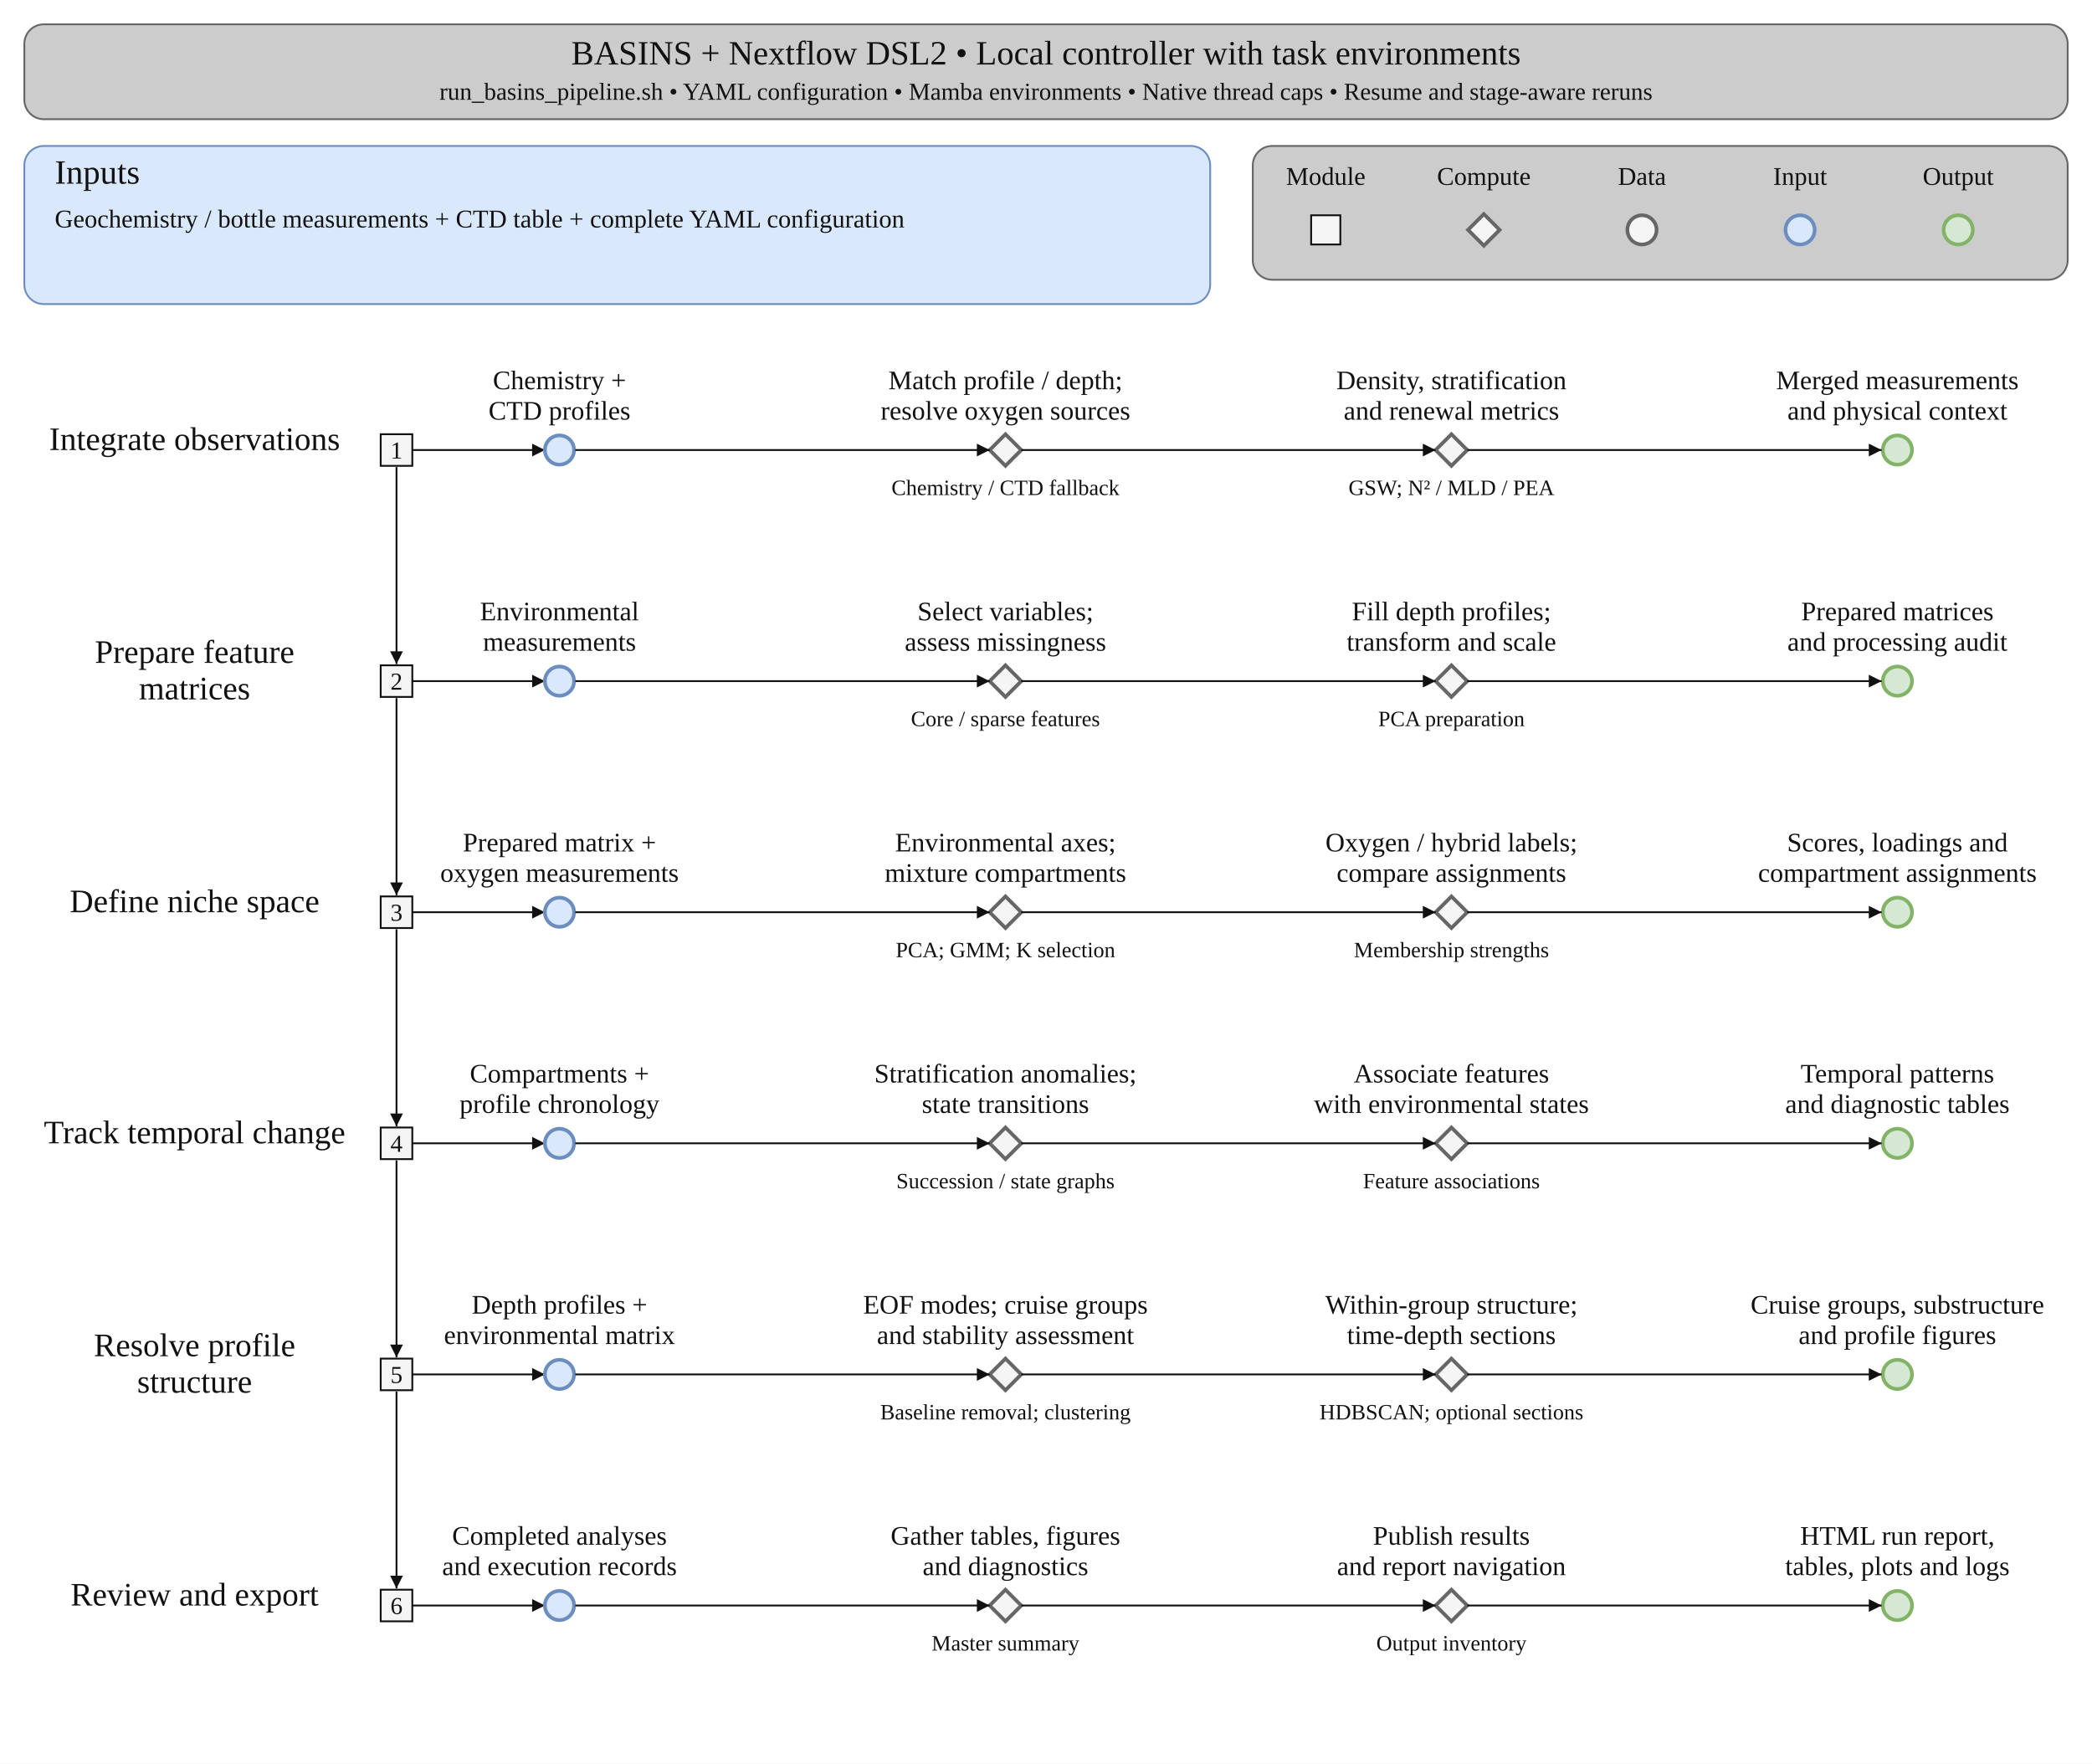
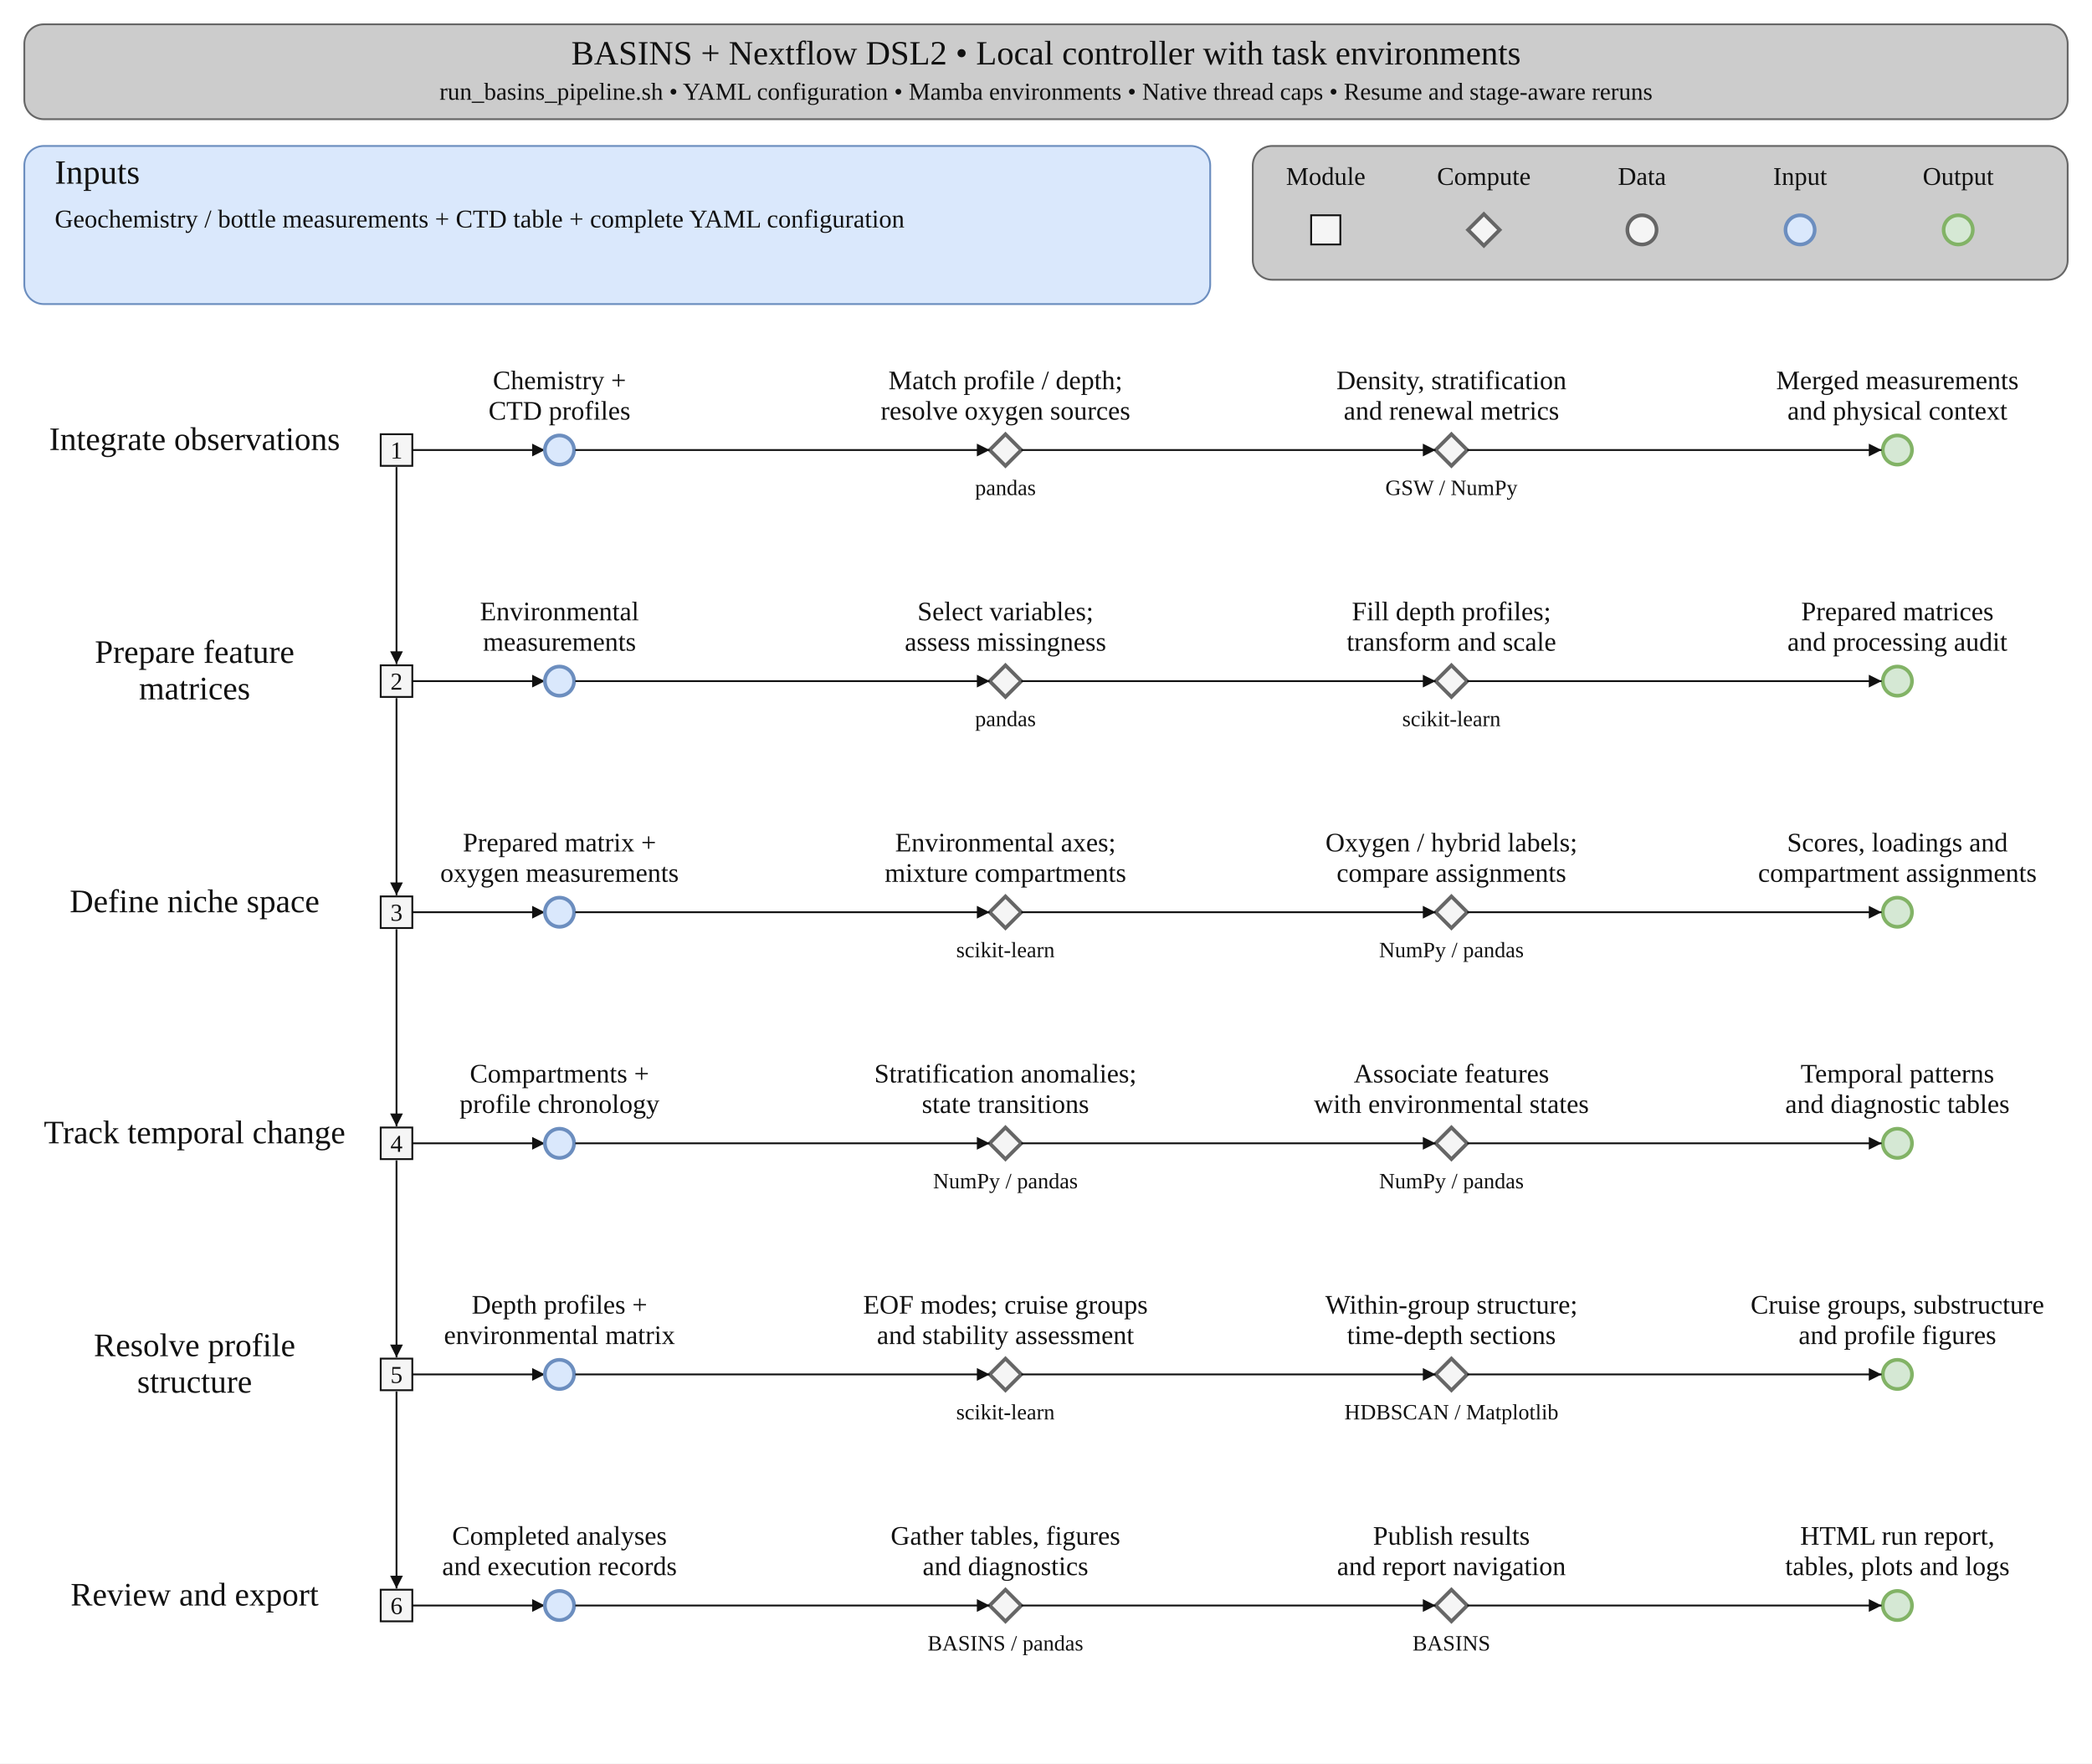
<svg xmlns="http://www.w3.org/2000/svg" width="1720" height="1450" viewBox="0 0 1720 1450" role="img" aria-labelledby="title desc">
  <rect width="100%" height="100%" fill="#ffffff" />
  <defs>
    <marker id="arrow" viewBox="0 0 10 10" refX="10" refY="5" markerWidth="7" markerHeight="7" orient="auto">
      <path d="M0 0 L10 5 L0 10 Z" fill="#111111" />
    </marker>
  </defs>
  <g font-family="Times New Roman, Times, serif" fill="#111111">
    <rect x="20" y="20" width="1680" height="78" rx="16" fill="#CCCCCC" stroke="#666666" stroke-width="1.5" />
    <text x="860" y="53" font-size="28" text-anchor="middle">BASINS + Nextflow DSL2 • Local controller with task environments</text>
    <text x="860" y="82" font-size="20" text-anchor="middle">run_basins_pipeline.sh • YAML configuration • Mamba environments • Native thread caps • Resume and stage-aware reruns</text>
    <rect x="20" y="120" width="975" height="130" rx="16" fill="#DAE8FC" stroke="#6C8EBF" stroke-width="1.5" />
    <text x="45" y="151" font-size="28" text-anchor="start">Inputs</text>
    <text x="45" y="187" font-size="21" text-anchor="start">Geochemistry / bottle measurements + CTD table + complete YAML configuration</text>
    <rect x="1030" y="120" width="670" height="110" rx="16" fill="#CCCCCC" stroke="#666666" stroke-width="1.5" />
    <text x="1090" y="152" font-size="21" text-anchor="middle">Module</text>
    <rect x="1078" y="177" width="24" height="24" rx="0" fill="#F5F5F5" stroke="#111111" stroke-width="1.5" />
    <text x="1220" y="152" font-size="21" text-anchor="middle">Compute</text>
    <path d="M1207 189 L1220 176 L1233 189 L1220 202 Z" fill="#f5f5f5" stroke="#666666" stroke-width="3" />
    <text x="1350" y="152" font-size="21" text-anchor="middle">Data</text>
    <circle cx="1350" cy="189" r="12" fill="#F5F5F5" stroke="#666666" stroke-width="3" />
    <text x="1480" y="152" font-size="21" text-anchor="middle">Input</text>
    <circle cx="1480" cy="189" r="12" fill="#DAE8FC" stroke="#6C8EBF" stroke-width="3" />
    <text x="1610" y="152" font-size="21" text-anchor="middle">Output</text>
    <circle cx="1610" cy="189" r="12" fill="#D5E8D4" stroke="#82B366" stroke-width="3" />
    <text x="160" y="370.0" font-size="27" text-anchor="middle">Integrate observations</text>
    <rect x="313" y="357.0" width="26" height="26" rx="0" fill="#F5F5F5" stroke="#111111" stroke-width="1.5" />
    <text x="326" y="377.0" font-size="20" text-anchor="middle">1</text>
    <path d="M339 370.0 L448 370.0" fill="none" stroke="#111111" stroke-width="1.5" marker-end="url(#arrow)" />
    <circle cx="460.0" cy="370.0" r="12" fill="#DAE8FC" stroke="#6C8EBF" stroke-width="3" />
    <text x="460.0" y="320.0" font-size="22" text-anchor="middle">Chemistry +</text>
    <text x="460.0" y="345.0" font-size="22" text-anchor="middle">CTD profiles</text>
    <path d="M813.667 370.0 L826.667 357.0 L839.667 370.0 L826.667 383.0 Z" fill="#f5f5f5" stroke="#666666" stroke-width="3" />
    <text x="826.667" y="320.0" font-size="22" text-anchor="middle">Match profile / depth;</text>
    <text x="826.667" y="345.0" font-size="22" text-anchor="middle">resolve oxygen sources</text>
-     <text x="826.667" y="407.0" font-size="18" text-anchor="middle">Chemistry / CTD fallback</text>
+     <text x="826.667" y="407.0" font-size="18" text-anchor="middle">pandas</text>
    <path d="M1180.333 370.0 L1193.333 357.0 L1206.333 370.0 L1193.333 383.0 Z" fill="#f5f5f5" stroke="#666666" stroke-width="3" />
    <text x="1193.333" y="320.0" font-size="22" text-anchor="middle">Density, stratification</text>
    <text x="1193.333" y="345.0" font-size="22" text-anchor="middle">and renewal metrics</text>
-     <text x="1193.333" y="407.0" font-size="18" text-anchor="middle">GSW; N² / MLD / PEA</text>
+     <text x="1193.333" y="407.0" font-size="18" text-anchor="middle">GSW / NumPy</text>
    <circle cx="1560.0" cy="370.0" r="12" fill="#D5E8D4" stroke="#82B366" stroke-width="3" />
    <text x="1560.0" y="320.0" font-size="22" text-anchor="middle">Merged measurements</text>
    <text x="1560.0" y="345.0" font-size="22" text-anchor="middle">and physical context</text>
    <path d="M473.0 370.0 L813.667 370.0" fill="none" stroke="#111111" stroke-width="1.5" marker-end="url(#arrow)" />
    <path d="M839.667 370.0 L1180.333 370.0" fill="none" stroke="#111111" stroke-width="1.5" marker-end="url(#arrow)" />
    <path d="M1206.333 370.0 L1547.0 370.0" fill="none" stroke="#111111" stroke-width="1.5" marker-end="url(#arrow)" />
    <path d="M326 384.0 L326 546.0" fill="none" stroke="#111111" stroke-width="1.5" marker-end="url(#arrow)" />
    <text x="160" y="545.0" font-size="27" text-anchor="middle">Prepare feature</text>
    <text x="160" y="575.0" font-size="27" text-anchor="middle">matrices</text>
    <rect x="313" y="547.0" width="26" height="26" rx="0" fill="#F5F5F5" stroke="#111111" stroke-width="1.5" />
    <text x="326" y="567.0" font-size="20" text-anchor="middle">2</text>
    <path d="M339 560.0 L448 560.0" fill="none" stroke="#111111" stroke-width="1.5" marker-end="url(#arrow)" />
    <circle cx="460.0" cy="560.0" r="12" fill="#DAE8FC" stroke="#6C8EBF" stroke-width="3" />
    <text x="460.0" y="510.0" font-size="22" text-anchor="middle">Environmental</text>
    <text x="460.0" y="535.0" font-size="22" text-anchor="middle">measurements</text>
    <path d="M813.667 560.0 L826.667 547.0 L839.667 560.0 L826.667 573.0 Z" fill="#f5f5f5" stroke="#666666" stroke-width="3" />
    <text x="826.667" y="510.0" font-size="22" text-anchor="middle">Select variables;</text>
    <text x="826.667" y="535.0" font-size="22" text-anchor="middle">assess missingness</text>
-     <text x="826.667" y="597.0" font-size="18" text-anchor="middle">Core / sparse features</text>
+     <text x="826.667" y="597.0" font-size="18" text-anchor="middle">pandas</text>
    <path d="M1180.333 560.0 L1193.333 547.0 L1206.333 560.0 L1193.333 573.0 Z" fill="#f5f5f5" stroke="#666666" stroke-width="3" />
    <text x="1193.333" y="510.0" font-size="22" text-anchor="middle">Fill depth profiles;</text>
    <text x="1193.333" y="535.0" font-size="22" text-anchor="middle">transform and scale</text>
-     <text x="1193.333" y="597.0" font-size="18" text-anchor="middle">PCA preparation</text>
+     <text x="1193.333" y="597.0" font-size="18" text-anchor="middle">scikit-learn</text>
    <circle cx="1560.0" cy="560.0" r="12" fill="#D5E8D4" stroke="#82B366" stroke-width="3" />
    <text x="1560.0" y="510.0" font-size="22" text-anchor="middle">Prepared matrices</text>
    <text x="1560.0" y="535.0" font-size="22" text-anchor="middle">and processing audit</text>
    <path d="M473.0 560.0 L813.667 560.0" fill="none" stroke="#111111" stroke-width="1.5" marker-end="url(#arrow)" />
    <path d="M839.667 560.0 L1180.333 560.0" fill="none" stroke="#111111" stroke-width="1.5" marker-end="url(#arrow)" />
    <path d="M1206.333 560.0 L1547.0 560.0" fill="none" stroke="#111111" stroke-width="1.5" marker-end="url(#arrow)" />
    <path d="M326 574.0 L326 736.0" fill="none" stroke="#111111" stroke-width="1.5" marker-end="url(#arrow)" />
    <text x="160" y="750.0" font-size="27" text-anchor="middle">Define niche space</text>
    <rect x="313" y="737.0" width="26" height="26" rx="0" fill="#F5F5F5" stroke="#111111" stroke-width="1.5" />
    <text x="326" y="757.0" font-size="20" text-anchor="middle">3</text>
    <path d="M339 750.0 L448 750.0" fill="none" stroke="#111111" stroke-width="1.5" marker-end="url(#arrow)" />
    <circle cx="460.0" cy="750.0" r="12" fill="#DAE8FC" stroke="#6C8EBF" stroke-width="3" />
    <text x="460.0" y="700.0" font-size="22" text-anchor="middle">Prepared matrix +</text>
    <text x="460.0" y="725.0" font-size="22" text-anchor="middle">oxygen measurements</text>
    <path d="M813.667 750.0 L826.667 737.0 L839.667 750.0 L826.667 763.0 Z" fill="#f5f5f5" stroke="#666666" stroke-width="3" />
    <text x="826.667" y="700.0" font-size="22" text-anchor="middle">Environmental axes;</text>
    <text x="826.667" y="725.0" font-size="22" text-anchor="middle">mixture compartments</text>
-     <text x="826.667" y="787.0" font-size="18" text-anchor="middle">PCA; GMM; K selection</text>
+     <text x="826.667" y="787.0" font-size="18" text-anchor="middle">scikit-learn</text>
    <path d="M1180.333 750.0 L1193.333 737.0 L1206.333 750.0 L1193.333 763.0 Z" fill="#f5f5f5" stroke="#666666" stroke-width="3" />
    <text x="1193.333" y="700.0" font-size="22" text-anchor="middle">Oxygen / hybrid labels;</text>
    <text x="1193.333" y="725.0" font-size="22" text-anchor="middle">compare assignments</text>
-     <text x="1193.333" y="787.0" font-size="18" text-anchor="middle">Membership strengths</text>
+     <text x="1193.333" y="787.0" font-size="18" text-anchor="middle">NumPy / pandas</text>
    <circle cx="1560.0" cy="750.0" r="12" fill="#D5E8D4" stroke="#82B366" stroke-width="3" />
    <text x="1560.0" y="700.0" font-size="22" text-anchor="middle">Scores, loadings and</text>
    <text x="1560.0" y="725.0" font-size="22" text-anchor="middle">compartment assignments</text>
    <path d="M473.0 750.0 L813.667 750.0" fill="none" stroke="#111111" stroke-width="1.5" marker-end="url(#arrow)" />
    <path d="M839.667 750.0 L1180.333 750.0" fill="none" stroke="#111111" stroke-width="1.5" marker-end="url(#arrow)" />
    <path d="M1206.333 750.0 L1547.0 750.0" fill="none" stroke="#111111" stroke-width="1.5" marker-end="url(#arrow)" />
    <path d="M326 764.0 L326 926.0" fill="none" stroke="#111111" stroke-width="1.5" marker-end="url(#arrow)" />
    <text x="160" y="940.0" font-size="27" text-anchor="middle">Track temporal change</text>
    <rect x="313" y="927.0" width="26" height="26" rx="0" fill="#F5F5F5" stroke="#111111" stroke-width="1.5" />
    <text x="326" y="947.0" font-size="20" text-anchor="middle">4</text>
    <path d="M339 940.0 L448 940.0" fill="none" stroke="#111111" stroke-width="1.5" marker-end="url(#arrow)" />
    <circle cx="460.0" cy="940.0" r="12" fill="#DAE8FC" stroke="#6C8EBF" stroke-width="3" />
    <text x="460.0" y="890.0" font-size="22" text-anchor="middle">Compartments +</text>
    <text x="460.0" y="915.0" font-size="22" text-anchor="middle">profile chronology</text>
    <path d="M813.667 940.0 L826.667 927.0 L839.667 940.0 L826.667 953.0 Z" fill="#f5f5f5" stroke="#666666" stroke-width="3" />
    <text x="826.667" y="890.0" font-size="22" text-anchor="middle">Stratification anomalies;</text>
    <text x="826.667" y="915.0" font-size="22" text-anchor="middle">state transitions</text>
-     <text x="826.667" y="977.0" font-size="18" text-anchor="middle">Succession / state graphs</text>
+     <text x="826.667" y="977.0" font-size="18" text-anchor="middle">NumPy / pandas</text>
    <path d="M1180.333 940.0 L1193.333 927.0 L1206.333 940.0 L1193.333 953.0 Z" fill="#f5f5f5" stroke="#666666" stroke-width="3" />
    <text x="1193.333" y="890.0" font-size="22" text-anchor="middle">Associate features</text>
    <text x="1193.333" y="915.0" font-size="22" text-anchor="middle">with environmental states</text>
-     <text x="1193.333" y="977.0" font-size="18" text-anchor="middle">Feature associations</text>
+     <text x="1193.333" y="977.0" font-size="18" text-anchor="middle">NumPy / pandas</text>
    <circle cx="1560.0" cy="940.0" r="12" fill="#D5E8D4" stroke="#82B366" stroke-width="3" />
    <text x="1560.0" y="890.0" font-size="22" text-anchor="middle">Temporal patterns</text>
    <text x="1560.0" y="915.0" font-size="22" text-anchor="middle">and diagnostic tables</text>
    <path d="M473.0 940.0 L813.667 940.0" fill="none" stroke="#111111" stroke-width="1.5" marker-end="url(#arrow)" />
    <path d="M839.667 940.0 L1180.333 940.0" fill="none" stroke="#111111" stroke-width="1.5" marker-end="url(#arrow)" />
    <path d="M1206.333 940.0 L1547.0 940.0" fill="none" stroke="#111111" stroke-width="1.5" marker-end="url(#arrow)" />
    <path d="M326 954.0 L326 1116.0" fill="none" stroke="#111111" stroke-width="1.5" marker-end="url(#arrow)" />
    <text x="160" y="1115.0" font-size="27" text-anchor="middle">Resolve profile</text>
    <text x="160" y="1145.0" font-size="27" text-anchor="middle">structure</text>
    <rect x="313" y="1117.0" width="26" height="26" rx="0" fill="#F5F5F5" stroke="#111111" stroke-width="1.5" />
    <text x="326" y="1137.0" font-size="20" text-anchor="middle">5</text>
    <path d="M339 1130.0 L448 1130.0" fill="none" stroke="#111111" stroke-width="1.5" marker-end="url(#arrow)" />
    <circle cx="460.0" cy="1130.0" r="12" fill="#DAE8FC" stroke="#6C8EBF" stroke-width="3" />
    <text x="460.0" y="1080.0" font-size="22" text-anchor="middle">Depth profiles +</text>
    <text x="460.0" y="1105.0" font-size="22" text-anchor="middle">environmental matrix</text>
    <path d="M813.667 1130.0 L826.667 1117.0 L839.667 1130.0 L826.667 1143.0 Z" fill="#f5f5f5" stroke="#666666" stroke-width="3" />
    <text x="826.667" y="1080.0" font-size="22" text-anchor="middle">EOF modes; cruise groups</text>
    <text x="826.667" y="1105.0" font-size="22" text-anchor="middle">and stability assessment</text>
-     <text x="826.667" y="1167.0" font-size="18" text-anchor="middle">Baseline removal; clustering</text>
+     <text x="826.667" y="1167.0" font-size="18" text-anchor="middle">scikit-learn</text>
    <path d="M1180.333 1130.0 L1193.333 1117.0 L1206.333 1130.0 L1193.333 1143.0 Z" fill="#f5f5f5" stroke="#666666" stroke-width="3" />
    <text x="1193.333" y="1080.0" font-size="22" text-anchor="middle">Within-group structure;</text>
    <text x="1193.333" y="1105.0" font-size="22" text-anchor="middle">time-depth sections</text>
-     <text x="1193.333" y="1167.0" font-size="18" text-anchor="middle">HDBSCAN; optional sections</text>
+     <text x="1193.333" y="1167.0" font-size="18" text-anchor="middle">HDBSCAN / Matplotlib</text>
    <circle cx="1560.0" cy="1130.0" r="12" fill="#D5E8D4" stroke="#82B366" stroke-width="3" />
    <text x="1560.0" y="1080.0" font-size="22" text-anchor="middle">Cruise groups, substructure</text>
    <text x="1560.0" y="1105.0" font-size="22" text-anchor="middle">and profile figures</text>
    <path d="M473.0 1130.0 L813.667 1130.0" fill="none" stroke="#111111" stroke-width="1.5" marker-end="url(#arrow)" />
    <path d="M839.667 1130.0 L1180.333 1130.0" fill="none" stroke="#111111" stroke-width="1.5" marker-end="url(#arrow)" />
    <path d="M1206.333 1130.0 L1547.0 1130.0" fill="none" stroke="#111111" stroke-width="1.5" marker-end="url(#arrow)" />
    <path d="M326 1144.0 L326 1306.0" fill="none" stroke="#111111" stroke-width="1.5" marker-end="url(#arrow)" />
    <text x="160" y="1320.0" font-size="27" text-anchor="middle">Review and export</text>
    <rect x="313" y="1307.0" width="26" height="26" rx="0" fill="#F5F5F5" stroke="#111111" stroke-width="1.5" />
    <text x="326" y="1327.0" font-size="20" text-anchor="middle">6</text>
    <path d="M339 1320.0 L448 1320.0" fill="none" stroke="#111111" stroke-width="1.5" marker-end="url(#arrow)" />
    <circle cx="460.0" cy="1320.0" r="12" fill="#DAE8FC" stroke="#6C8EBF" stroke-width="3" />
    <text x="460.0" y="1270.0" font-size="22" text-anchor="middle">Completed analyses</text>
    <text x="460.0" y="1295.0" font-size="22" text-anchor="middle">and execution records</text>
    <path d="M813.667 1320.0 L826.667 1307.0 L839.667 1320.0 L826.667 1333.0 Z" fill="#f5f5f5" stroke="#666666" stroke-width="3" />
    <text x="826.667" y="1270.0" font-size="22" text-anchor="middle">Gather tables, figures</text>
    <text x="826.667" y="1295.0" font-size="22" text-anchor="middle">and diagnostics</text>
-     <text x="826.667" y="1357.0" font-size="18" text-anchor="middle">Master summary</text>
+     <text x="826.667" y="1357.0" font-size="18" text-anchor="middle">BASINS / pandas</text>
    <path d="M1180.333 1320.0 L1193.333 1307.0 L1206.333 1320.0 L1193.333 1333.0 Z" fill="#f5f5f5" stroke="#666666" stroke-width="3" />
    <text x="1193.333" y="1270.0" font-size="22" text-anchor="middle">Publish results</text>
    <text x="1193.333" y="1295.0" font-size="22" text-anchor="middle">and report navigation</text>
-     <text x="1193.333" y="1357.0" font-size="18" text-anchor="middle">Output inventory</text>
+     <text x="1193.333" y="1357.0" font-size="18" text-anchor="middle">BASINS</text>
    <circle cx="1560.0" cy="1320.0" r="12" fill="#D5E8D4" stroke="#82B366" stroke-width="3" />
    <text x="1560.0" y="1270.0" font-size="22" text-anchor="middle">HTML run report,</text>
    <text x="1560.0" y="1295.0" font-size="22" text-anchor="middle">tables, plots and logs</text>
    <path d="M473.0 1320.0 L813.667 1320.0" fill="none" stroke="#111111" stroke-width="1.5" marker-end="url(#arrow)" />
    <path d="M839.667 1320.0 L1180.333 1320.0" fill="none" stroke="#111111" stroke-width="1.5" marker-end="url(#arrow)" />
    <path d="M1206.333 1320.0 L1547.0 1320.0" fill="none" stroke="#111111" stroke-width="1.5" marker-end="url(#arrow)" />
  </g>
</svg>
